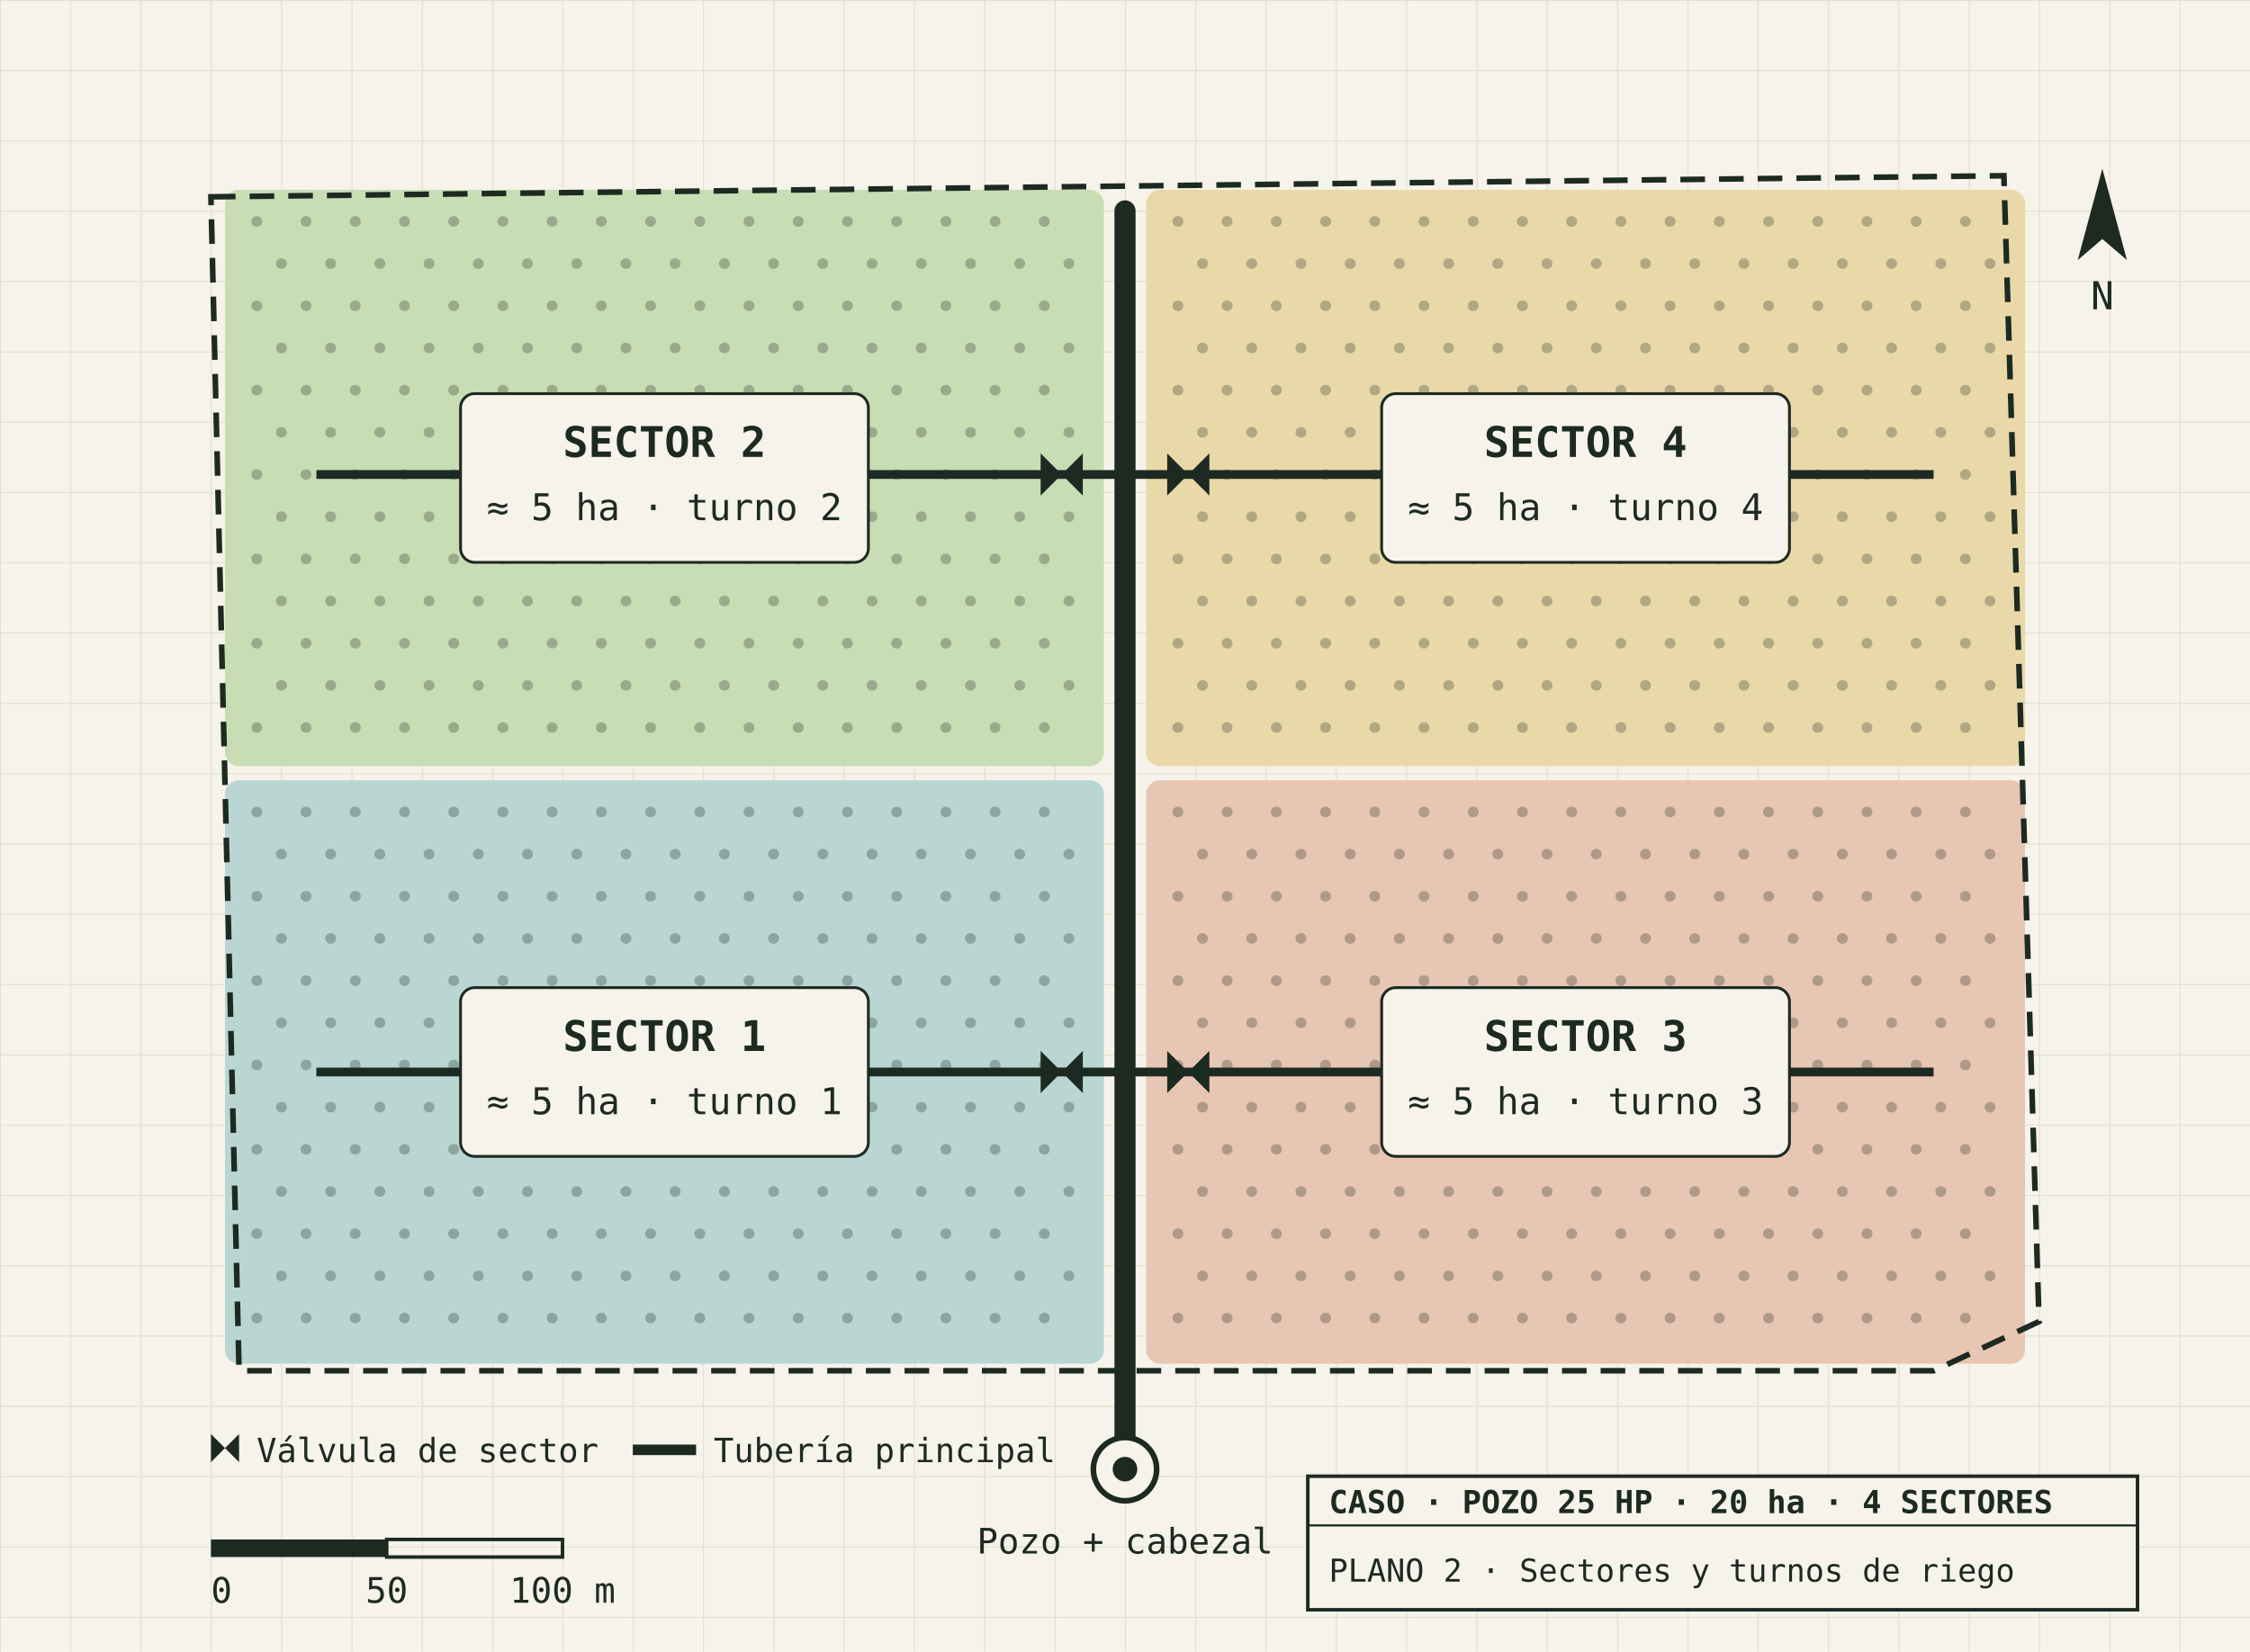
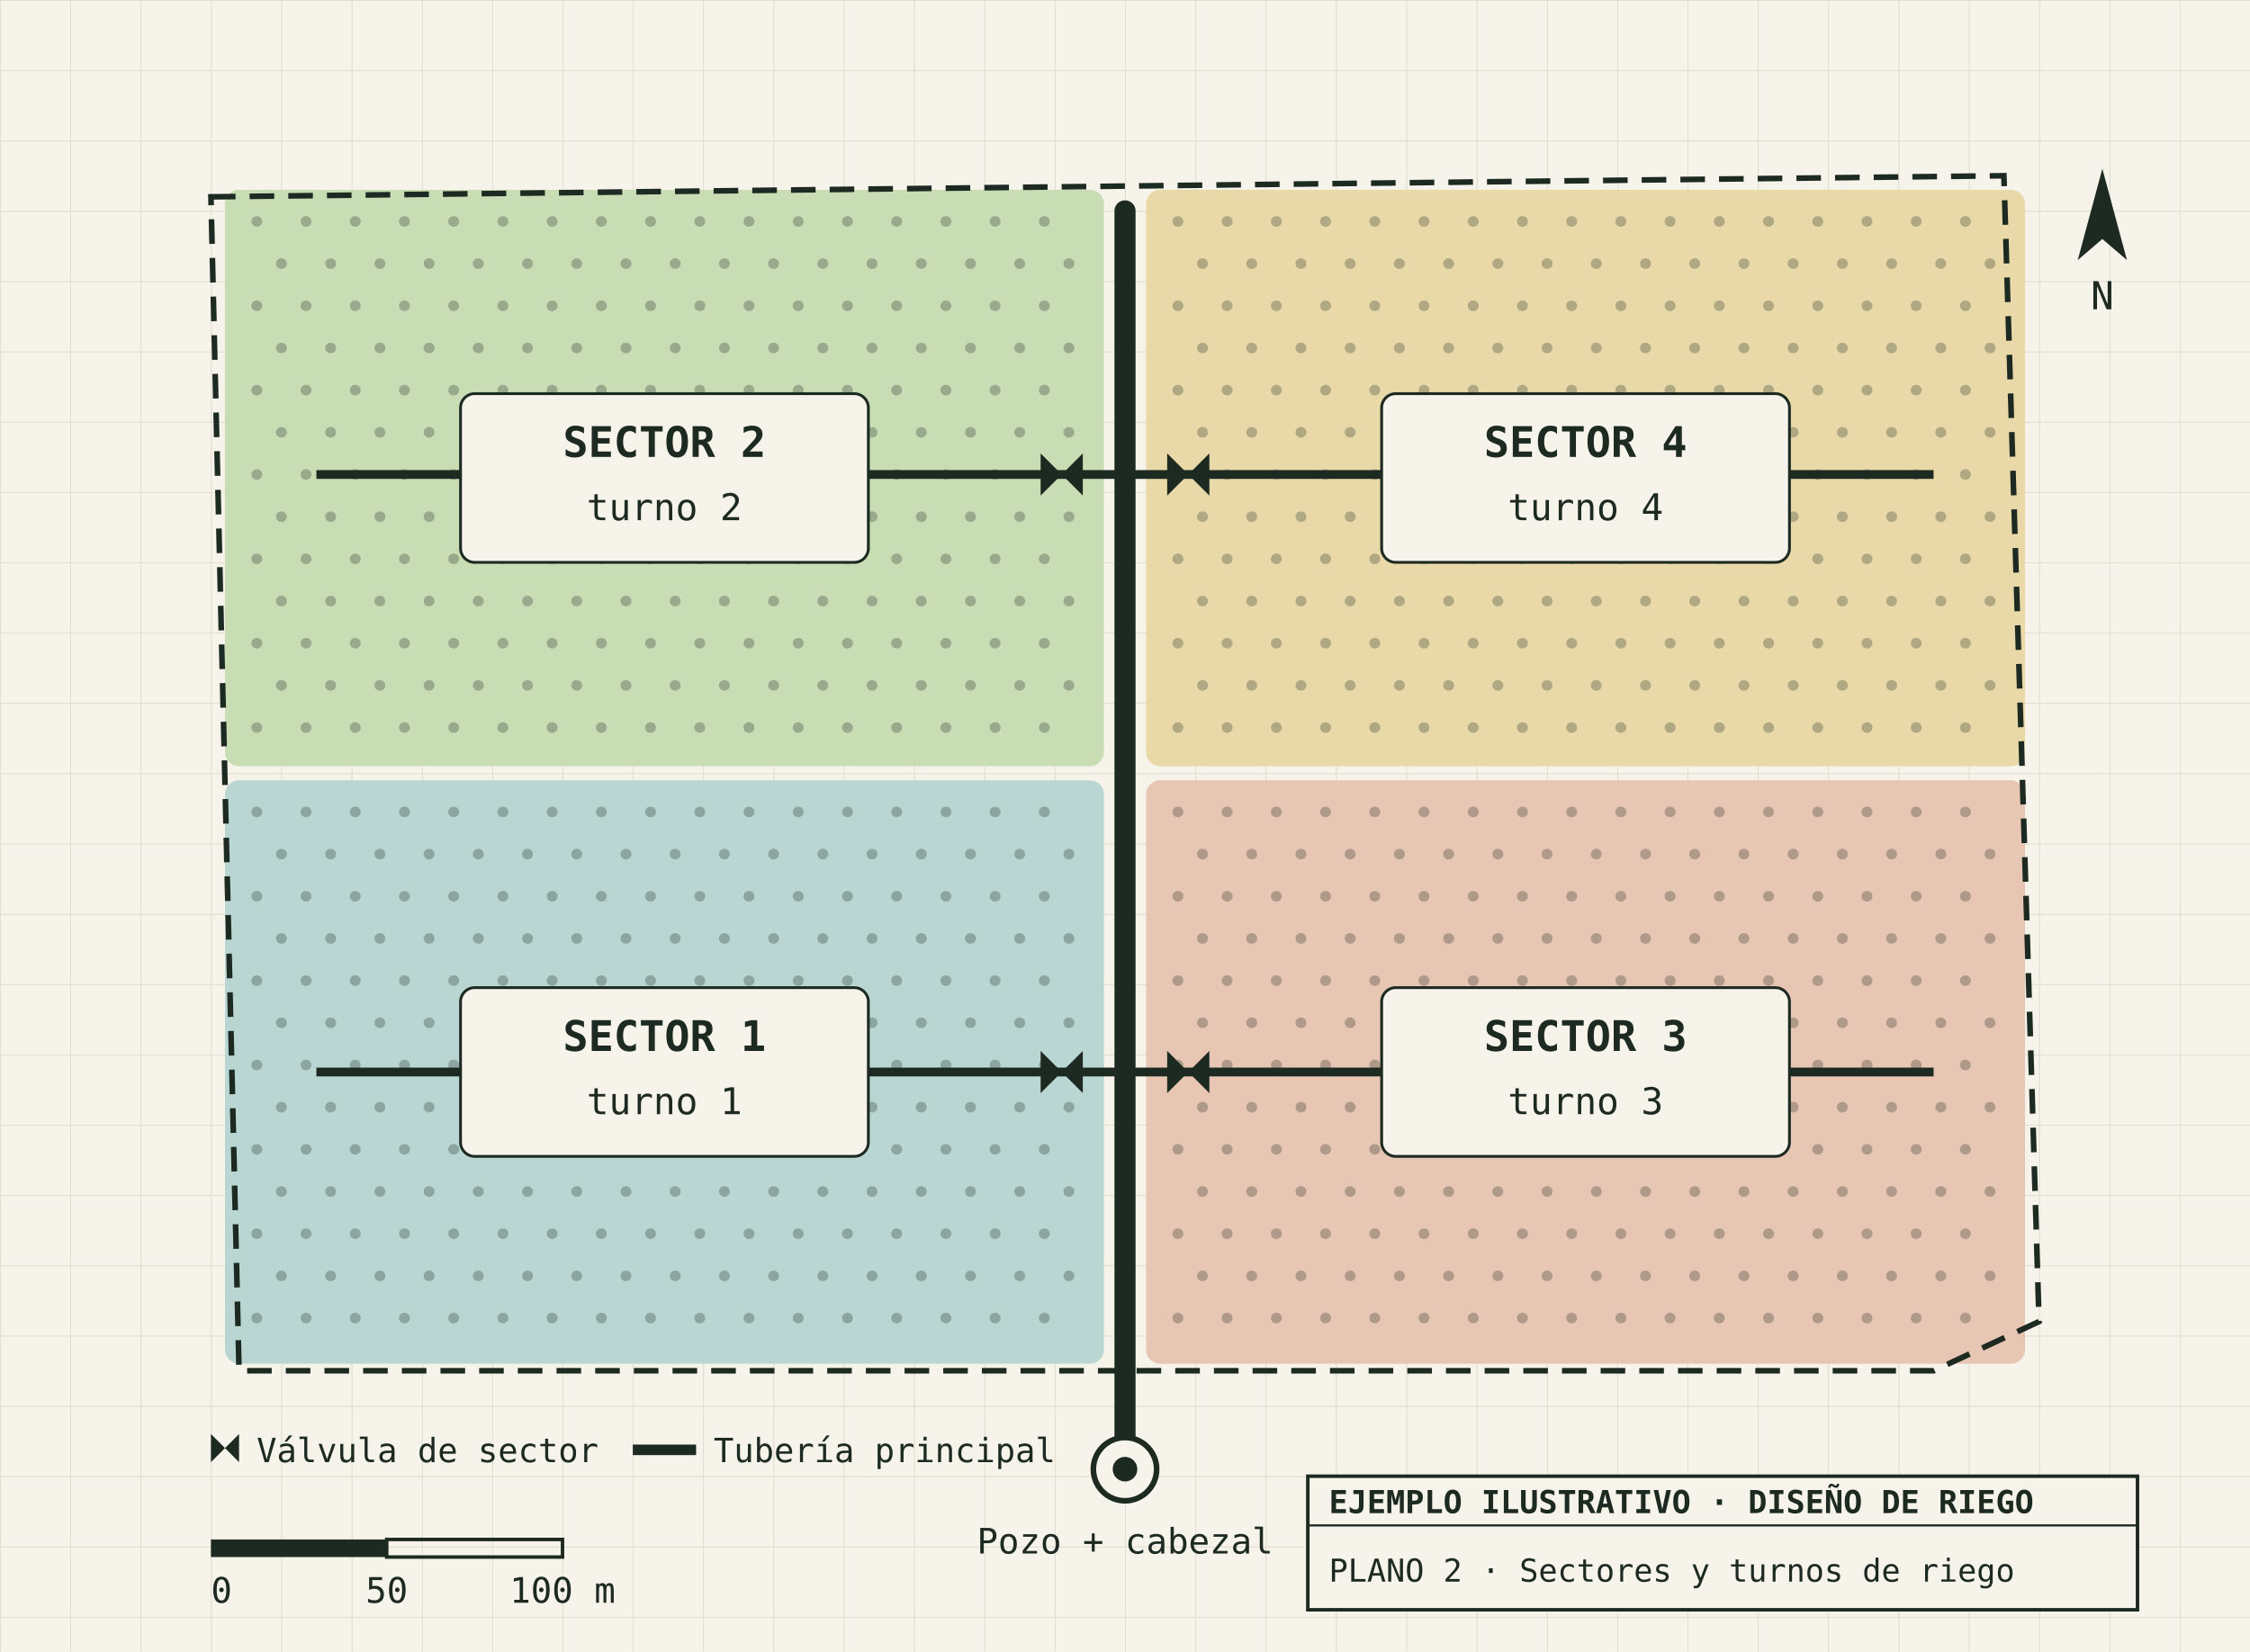
<svg xmlns="http://www.w3.org/2000/svg" viewBox="0 0 640 470" role="img" aria-label="Plano del lote dividido en 4 sectores de riego con sus válvulas" font-family="IBM Plex Mono, ui-monospace, monospace">
  <defs>
-     <pattern id="g-776653424" width="20" height="20" patternUnits="userSpaceOnUse">
+     <pattern id="g-179567216" width="20" height="20" patternUnits="userSpaceOnUse">
      <path d="M20 0H0V20" fill="none" stroke="#D9D3C3" stroke-width=".5" />
    </pattern>
  </defs>
  <rect width="640" height="470" fill="#F6F3EA" />
-   <rect width="640" height="470" fill="url(#g-776653424)" opacity=".7" />
-   <rect x="64" y="54" width="250" height="164.0" rx="4" fill="#C9DDB5" />
-   <path d="M73 63h.1M87 63h.1M101 63h.1M115 63h.1M129 63h.1M143 63h.1M157 63h.1M171 63h.1M185 63h.1M199 63h.1M213 63h.1M227 63h.1M241 63h.1M255 63h.1M269 63h.1M283 63h.1M297 63h.1M80 75h.1M94 75h.1M108 75h.1M122 75h.1M136 75h.1M150 75h.1M164 75h.1M178 75h.1M192 75h.1M206 75h.1M220 75h.1M234 75h.1M248 75h.1M262 75h.1M276 75h.1M290 75h.1M304 75h.1M73 87h.1M87 87h.1M101 87h.1M115 87h.1M129 87h.1M143 87h.1M157 87h.1M171 87h.1M185 87h.1M199 87h.1M213 87h.1M227 87h.1M241 87h.1M255 87h.1M269 87h.1M283 87h.1M297 87h.1M80 99h.1M94 99h.1M108 99h.1M122 99h.1M136 99h.1M150 99h.1M164 99h.1M178 99h.1M192 99h.1M206 99h.1M220 99h.1M234 99h.1M248 99h.1M262 99h.1M276 99h.1M290 99h.1M304 99h.1M73 111h.1M87 111h.1M101 111h.1M115 111h.1M129 111h.1M143 111h.1M157 111h.1M171 111h.1M185 111h.1M199 111h.1M213 111h.1M227 111h.1M241 111h.1M255 111h.1M269 111h.1M283 111h.1M297 111h.1M80 123h.1M94 123h.1M108 123h.1M122 123h.1M136 123h.1M150 123h.1M164 123h.1M178 123h.1M192 123h.1M206 123h.1M220 123h.1M234 123h.1M248 123h.1M262 123h.1M276 123h.1M290 123h.1M304 123h.1M73 135h.1M87 135h.1M101 135h.1M115 135h.1M129 135h.1M143 135h.1M157 135h.1M171 135h.1M185 135h.1M199 135h.1M213 135h.1M227 135h.1M241 135h.1M255 135h.1M269 135h.1M283 135h.1M297 135h.1M80 147h.1M94 147h.1M108 147h.1M122 147h.1M136 147h.1M150 147h.1M164 147h.1M178 147h.1M192 147h.1M206 147h.1M220 147h.1M234 147h.1M248 147h.1M262 147h.1M276 147h.1M290 147h.1M304 147h.1M73 159h.1M87 159h.1M101 159h.1M115 159h.1M129 159h.1M143 159h.1M157 159h.1M171 159h.1M185 159h.1M199 159h.1M213 159h.1M227 159h.1M241 159h.1M255 159h.1M269 159h.1M283 159h.1M297 159h.1M80 171h.1M94 171h.1M108 171h.1M122 171h.1M136 171h.1M150 171h.1M164 171h.1M178 171h.1M192 171h.1M206 171h.1M220 171h.1M234 171h.1M248 171h.1M262 171h.1M276 171h.1M290 171h.1M304 171h.1M73 183h.1M87 183h.1M101 183h.1M115 183h.1M129 183h.1M143 183h.1M157 183h.1M171 183h.1M185 183h.1M199 183h.1M213 183h.1M227 183h.1M241 183h.1M255 183h.1M269 183h.1M283 183h.1M297 183h.1M80 195h.1M94 195h.1M108 195h.1M122 195h.1M136 195h.1M150 195h.1M164 195h.1M178 195h.1M192 195h.1M206 195h.1M220 195h.1M234 195h.1M248 195h.1M262 195h.1M276 195h.1M290 195h.1M304 195h.1M73 207h.1M87 207h.1M101 207h.1M115 207h.1M129 207h.1M143 207h.1M157 207h.1M171 207h.1M185 207h.1M199 207h.1M213 207h.1M227 207h.1M241 207h.1M255 207h.1M269 207h.1M283 207h.1M297 207h.1" stroke="#1D2A22" stroke-opacity=".28" stroke-width="3" stroke-linecap="round" />
-   <rect x="326" y="54" width="250" height="164.0" rx="4" fill="#E9D9A8" />
-   <path d="M335 63h.1M349 63h.1M363 63h.1M377 63h.1M391 63h.1M405 63h.1M419 63h.1M433 63h.1M447 63h.1M461 63h.1M475 63h.1M489 63h.1M503 63h.1M517 63h.1M531 63h.1M545 63h.1M559 63h.1M342 75h.1M356 75h.1M370 75h.1M384 75h.1M398 75h.1M412 75h.1M426 75h.1M440 75h.1M454 75h.1M468 75h.1M482 75h.1M496 75h.1M510 75h.1M524 75h.1M538 75h.1M552 75h.1M566 75h.1M335 87h.1M349 87h.1M363 87h.1M377 87h.1M391 87h.1M405 87h.1M419 87h.1M433 87h.1M447 87h.1M461 87h.1M475 87h.1M489 87h.1M503 87h.1M517 87h.1M531 87h.1M545 87h.1M559 87h.1M342 99h.1M356 99h.1M370 99h.1M384 99h.1M398 99h.1M412 99h.1M426 99h.1M440 99h.1M454 99h.1M468 99h.1M482 99h.1M496 99h.1M510 99h.1M524 99h.1M538 99h.1M552 99h.1M566 99h.1M335 111h.1M349 111h.1M363 111h.1M377 111h.1M391 111h.1M405 111h.1M419 111h.1M433 111h.1M447 111h.1M461 111h.1M475 111h.1M489 111h.1M503 111h.1M517 111h.1M531 111h.1M545 111h.1M559 111h.1M342 123h.1M356 123h.1M370 123h.1M384 123h.1M398 123h.1M412 123h.1M426 123h.1M440 123h.1M454 123h.1M468 123h.1M482 123h.1M496 123h.1M510 123h.1M524 123h.1M538 123h.1M552 123h.1M566 123h.1M335 135h.1M349 135h.1M363 135h.1M377 135h.1M391 135h.1M405 135h.1M419 135h.1M433 135h.1M447 135h.1M461 135h.1M475 135h.1M489 135h.1M503 135h.1M517 135h.1M531 135h.1M545 135h.1M559 135h.1M342 147h.1M356 147h.1M370 147h.1M384 147h.1M398 147h.1M412 147h.1M426 147h.1M440 147h.1M454 147h.1M468 147h.1M482 147h.1M496 147h.1M510 147h.1M524 147h.1M538 147h.1M552 147h.1M566 147h.1M335 159h.1M349 159h.1M363 159h.1M377 159h.1M391 159h.1M405 159h.1M419 159h.1M433 159h.1M447 159h.1M461 159h.1M475 159h.1M489 159h.1M503 159h.1M517 159h.1M531 159h.1M545 159h.1M559 159h.1M342 171h.1M356 171h.1M370 171h.1M384 171h.1M398 171h.1M412 171h.1M426 171h.1M440 171h.1M454 171h.1M468 171h.1M482 171h.1M496 171h.1M510 171h.1M524 171h.1M538 171h.1M552 171h.1M566 171h.1M335 183h.1M349 183h.1M363 183h.1M377 183h.1M391 183h.1M405 183h.1M419 183h.1M433 183h.1M447 183h.1M461 183h.1M475 183h.1M489 183h.1M503 183h.1M517 183h.1M531 183h.1M545 183h.1M559 183h.1M342 195h.1M356 195h.1M370 195h.1M384 195h.1M398 195h.1M412 195h.1M426 195h.1M440 195h.1M454 195h.1M468 195h.1M482 195h.1M496 195h.1M510 195h.1M524 195h.1M538 195h.1M552 195h.1M566 195h.1M335 207h.1M349 207h.1M363 207h.1M377 207h.1M391 207h.1M405 207h.1M419 207h.1M433 207h.1M447 207h.1M461 207h.1M475 207h.1M489 207h.1M503 207h.1M517 207h.1M531 207h.1M545 207h.1M559 207h.1" stroke="#1D2A22" stroke-opacity=".28" stroke-width="3" stroke-linecap="round" />
-   <rect x="64" y="222.0" width="250" height="166.0" rx="4" fill="#B9D6D3" />
-   <path d="M73 231h.1M87 231h.1M101 231h.1M115 231h.1M129 231h.1M143 231h.1M157 231h.1M171 231h.1M185 231h.1M199 231h.1M213 231h.1M227 231h.1M241 231h.1M255 231h.1M269 231h.1M283 231h.1M297 231h.1M80 243h.1M94 243h.1M108 243h.1M122 243h.1M136 243h.1M150 243h.1M164 243h.1M178 243h.1M192 243h.1M206 243h.1M220 243h.1M234 243h.1M248 243h.1M262 243h.1M276 243h.1M290 243h.1M304 243h.1M73 255h.1M87 255h.1M101 255h.1M115 255h.1M129 255h.1M143 255h.1M157 255h.1M171 255h.1M185 255h.1M199 255h.1M213 255h.1M227 255h.1M241 255h.1M255 255h.1M269 255h.1M283 255h.1M297 255h.1M80 267h.1M94 267h.1M108 267h.1M122 267h.1M136 267h.1M150 267h.1M164 267h.1M178 267h.1M192 267h.1M206 267h.1M220 267h.1M234 267h.1M248 267h.1M262 267h.1M276 267h.1M290 267h.1M304 267h.1M73 279h.1M87 279h.1M101 279h.1M115 279h.1M129 279h.1M143 279h.1M157 279h.1M171 279h.1M185 279h.1M199 279h.1M213 279h.1M227 279h.1M241 279h.1M255 279h.1M269 279h.1M283 279h.1M297 279h.1M80 291h.1M94 291h.1M108 291h.1M122 291h.1M136 291h.1M150 291h.1M164 291h.1M178 291h.1M192 291h.1M206 291h.1M220 291h.1M234 291h.1M248 291h.1M262 291h.1M276 291h.1M290 291h.1M304 291h.1M73 303h.1M87 303h.1M101 303h.1M115 303h.1M129 303h.1M143 303h.1M157 303h.1M171 303h.1M185 303h.1M199 303h.1M213 303h.1M227 303h.1M241 303h.1M255 303h.1M269 303h.1M283 303h.1M297 303h.1M80 315h.1M94 315h.1M108 315h.1M122 315h.1M136 315h.1M150 315h.1M164 315h.1M178 315h.1M192 315h.1M206 315h.1M220 315h.1M234 315h.1M248 315h.1M262 315h.1M276 315h.1M290 315h.1M304 315h.1M73 327h.1M87 327h.1M101 327h.1M115 327h.1M129 327h.1M143 327h.1M157 327h.1M171 327h.1M185 327h.1M199 327h.1M213 327h.1M227 327h.1M241 327h.1M255 327h.1M269 327h.1M283 327h.1M297 327h.1M80 339h.1M94 339h.1M108 339h.1M122 339h.1M136 339h.1M150 339h.1M164 339h.1M178 339h.1M192 339h.1M206 339h.1M220 339h.1M234 339h.1M248 339h.1M262 339h.1M276 339h.1M290 339h.1M304 339h.1M73 351h.1M87 351h.1M101 351h.1M115 351h.1M129 351h.1M143 351h.1M157 351h.1M171 351h.1M185 351h.1M199 351h.1M213 351h.1M227 351h.1M241 351h.1M255 351h.1M269 351h.1M283 351h.1M297 351h.1M80 363h.1M94 363h.1M108 363h.1M122 363h.1M136 363h.1M150 363h.1M164 363h.1M178 363h.1M192 363h.1M206 363h.1M220 363h.1M234 363h.1M248 363h.1M262 363h.1M276 363h.1M290 363h.1M304 363h.1M73 375h.1M87 375h.1M101 375h.1M115 375h.1M129 375h.1M143 375h.1M157 375h.1M171 375h.1M185 375h.1M199 375h.1M213 375h.1M227 375h.1M241 375h.1M255 375h.1M269 375h.1M283 375h.1M297 375h.1" stroke="#1D2A22" stroke-opacity=".28" stroke-width="3" stroke-linecap="round" />
-   <rect x="326" y="222.0" width="250" height="166.0" rx="4" fill="#E7C6B3" />
-   <path d="M335 231h.1M349 231h.1M363 231h.1M377 231h.1M391 231h.1M405 231h.1M419 231h.1M433 231h.1M447 231h.1M461 231h.1M475 231h.1M489 231h.1M503 231h.1M517 231h.1M531 231h.1M545 231h.1M559 231h.1M342 243h.1M356 243h.1M370 243h.1M384 243h.1M398 243h.1M412 243h.1M426 243h.1M440 243h.1M454 243h.1M468 243h.1M482 243h.1M496 243h.1M510 243h.1M524 243h.1M538 243h.1M552 243h.1M566 243h.1M335 255h.1M349 255h.1M363 255h.1M377 255h.1M391 255h.1M405 255h.1M419 255h.1M433 255h.1M447 255h.1M461 255h.1M475 255h.1M489 255h.1M503 255h.1M517 255h.1M531 255h.1M545 255h.1M559 255h.1M342 267h.1M356 267h.1M370 267h.1M384 267h.1M398 267h.1M412 267h.1M426 267h.1M440 267h.1M454 267h.1M468 267h.1M482 267h.1M496 267h.1M510 267h.1M524 267h.1M538 267h.1M552 267h.1M566 267h.1M335 279h.1M349 279h.1M363 279h.1M377 279h.1M391 279h.1M405 279h.1M419 279h.1M433 279h.1M447 279h.1M461 279h.1M475 279h.1M489 279h.1M503 279h.1M517 279h.1M531 279h.1M545 279h.1M559 279h.1M342 291h.1M356 291h.1M370 291h.1M384 291h.1M398 291h.1M412 291h.1M426 291h.1M440 291h.1M454 291h.1M468 291h.1M482 291h.1M496 291h.1M510 291h.1M524 291h.1M538 291h.1M552 291h.1M566 291h.1M335 303h.1M349 303h.1M363 303h.1M377 303h.1M391 303h.1M405 303h.1M419 303h.1M433 303h.1M447 303h.1M461 303h.1M475 303h.1M489 303h.1M503 303h.1M517 303h.1M531 303h.1M545 303h.1M559 303h.1M342 315h.1M356 315h.1M370 315h.1M384 315h.1M398 315h.1M412 315h.1M426 315h.1M440 315h.1M454 315h.1M468 315h.1M482 315h.1M496 315h.1M510 315h.1M524 315h.1M538 315h.1M552 315h.1M566 315h.1M335 327h.1M349 327h.1M363 327h.1M377 327h.1M391 327h.1M405 327h.1M419 327h.1M433 327h.1M447 327h.1M461 327h.1M475 327h.1M489 327h.1M503 327h.1M517 327h.1M531 327h.1M545 327h.1M559 327h.1M342 339h.1M356 339h.1M370 339h.1M384 339h.1M398 339h.1M412 339h.1M426 339h.1M440 339h.1M454 339h.1M468 339h.1M482 339h.1M496 339h.1M510 339h.1M524 339h.1M538 339h.1M552 339h.1M566 339h.1M335 351h.1M349 351h.1M363 351h.1M377 351h.1M391 351h.1M405 351h.1M419 351h.1M433 351h.1M447 351h.1M461 351h.1M475 351h.1M489 351h.1M503 351h.1M517 351h.1M531 351h.1M545 351h.1M559 351h.1M342 363h.1M356 363h.1M370 363h.1M384 363h.1M398 363h.1M412 363h.1M426 363h.1M440 363h.1M454 363h.1M468 363h.1M482 363h.1M496 363h.1M510 363h.1M524 363h.1M538 363h.1M552 363h.1M566 363h.1M335 375h.1M349 375h.1M363 375h.1M377 375h.1M391 375h.1M405 375h.1M419 375h.1M433 375h.1M447 375h.1M461 375h.1M475 375h.1M489 375h.1M503 375h.1M517 375h.1M531 375h.1M545 375h.1M559 375h.1" stroke="#1D2A22" stroke-opacity=".28" stroke-width="3" stroke-linecap="round" />
-   <path d="M60 56 L570 50 L580 376 L550 390 L68 390 Z" fill="none" stroke="#1D2A22" stroke-width="1.6" stroke-dasharray="7 4" />
-   <path d="M320 410V60" stroke="#1D2A22" stroke-width="6" stroke-linecap="round" />
-   <path d="M320 135H90" stroke="#1D2A22" stroke-width="2.5" stroke-dasharray="1 0" />
-   <g transform="translate(302,135)">
-     <path d="M-6 -6L6 6V-6L-6 6Z" fill="#1D2A22" />
-   </g>
-   <path d="M320 135H550" stroke="#1D2A22" stroke-width="2.5" stroke-dasharray="1 0" />
-   <g transform="translate(338,135)">
-     <path d="M-6 -6L6 6V-6L-6 6Z" fill="#1D2A22" />
-   </g>
-   <path d="M320 305H90" stroke="#1D2A22" stroke-width="2.5" stroke-dasharray="1 0" />
-   <g transform="translate(302,305)">
-     <path d="M-6 -6L6 6V-6L-6 6Z" fill="#1D2A22" />
-   </g>
-   <path d="M320 305H550" stroke="#1D2A22" stroke-width="2.5" stroke-dasharray="1 0" />
-   <g transform="translate(338,305)">
-     <path d="M-6 -6L6 6V-6L-6 6Z" fill="#1D2A22" />
-   </g>
-   <g font-size="12" fill="#1D2A22" text-anchor="middle">
-     <rect x="131.0" y="112.0" width="116" height="48" rx="4" fill="#F6F3EA" stroke="#1D2A22" stroke-width=".8" />
-     <text x="189.0" y="130.0" font-weight="600">SECTOR 2</text>
-     <text x="189.0" y="148.0" font-size="10.5">≈ 5 ha · turno 2</text>
-   </g>
-   <g font-size="12" fill="#1D2A22" text-anchor="middle">
-     <rect x="393.0" y="112.0" width="116" height="48" rx="4" fill="#F6F3EA" stroke="#1D2A22" stroke-width=".8" />
-     <text x="451.0" y="130.0" font-weight="600">SECTOR 4</text>
-     <text x="451.0" y="148.0" font-size="10.5">≈ 5 ha · turno 4</text>
-   </g>
-   <g font-size="12" fill="#1D2A22" text-anchor="middle">
-     <rect x="131.0" y="281.0" width="116" height="48" rx="4" fill="#F6F3EA" stroke="#1D2A22" stroke-width=".8" />
-     <text x="189.0" y="299.0" font-weight="600">SECTOR 1</text>
-     <text x="189.0" y="317.0" font-size="10.5">≈ 5 ha · turno 1</text>
-   </g>
-   <g font-size="12" fill="#1D2A22" text-anchor="middle">
-     <rect x="393.0" y="281.0" width="116" height="48" rx="4" fill="#F6F3EA" stroke="#1D2A22" stroke-width=".8" />
-     <text x="451.0" y="299.0" font-weight="600">SECTOR 3</text>
-     <text x="451.0" y="317.0" font-size="10.5">≈ 5 ha · turno 3</text>
-   </g>
-   <g transform="translate(320,418)">
-     <circle r="9" fill="#F6F3EA" stroke="#1D2A22" stroke-width="1.6" />
-     <circle r="3.5" fill="#1D2A22" />
-     <text y="24" font-size="10" text-anchor="middle" fill="#1D2A22">Pozo + cabezal</text>
-   </g>
-   <g transform="translate(60,404)" font-size="9.5" fill="#1D2A22">
-     <path d="M0 4L8 12V4L0 12Z" fill="#1D2A22" />
-     <text x="13" y="12">Válvula de sector</text>
-     <rect x="120" y="7" width="18" height="3" fill="#1D2A22" />
-     <text x="143" y="12">Tubería principal</text>
-   </g>
-   <g transform="translate(598,70)" fill="#1D2A22">
-     <path d="M0 -22 L7 4 L0 -2 L-7 4 Z" />
-     <text y="18" font-size="11" text-anchor="middle">N</text>
-   </g>
-   <g transform="translate(60,438)" font-size="10" fill="#1D2A22">
-     <rect width="50" height="5" fill="#1D2A22" />
-     <rect x="50" width="50" height="5" fill="none" stroke="#1D2A22" />
-     <text y="18">0</text>
-     <text x="50" y="18" text-anchor="middle">50</text>
-     <text x="100" y="18" text-anchor="middle">100 m</text>
-   </g>
-   <g transform="translate(372,420)" font-size="9" fill="#1D2A22">
-     <rect width="236" height="38" fill="#F6F3EA" stroke="#1D2A22" />
-     <line x1="0" y1="14" x2="236" y2="14" stroke="#1D2A22" stroke-width=".6" />
-     <text x="6" y="10.5" font-weight="600">CASO · POZO 25 HP · 20 ha · 4 SECTORES</text>
-     <text x="6" y="30">PLANO 2 · Sectores y turnos de riego</text>
+   <rect width="640" height="470" fill="url(#g-179567216)" opacity=".7" />
+   <g class="dibujo">
+     <rect x="64" y="54" width="250" height="164.0" rx="4" fill="#C9DDB5" />
+     <path d="M73 63h.1M87 63h.1M101 63h.1M115 63h.1M129 63h.1M143 63h.1M157 63h.1M171 63h.1M185 63h.1M199 63h.1M213 63h.1M227 63h.1M241 63h.1M255 63h.1M269 63h.1M283 63h.1M297 63h.1M80 75h.1M94 75h.1M108 75h.1M122 75h.1M136 75h.1M150 75h.1M164 75h.1M178 75h.1M192 75h.1M206 75h.1M220 75h.1M234 75h.1M248 75h.1M262 75h.1M276 75h.1M290 75h.1M304 75h.1M73 87h.1M87 87h.1M101 87h.1M115 87h.1M129 87h.1M143 87h.1M157 87h.1M171 87h.1M185 87h.1M199 87h.1M213 87h.1M227 87h.1M241 87h.1M255 87h.1M269 87h.1M283 87h.1M297 87h.1M80 99h.1M94 99h.1M108 99h.1M122 99h.1M136 99h.1M150 99h.1M164 99h.1M178 99h.1M192 99h.1M206 99h.1M220 99h.1M234 99h.1M248 99h.1M262 99h.1M276 99h.1M290 99h.1M304 99h.1M73 111h.1M87 111h.1M101 111h.1M115 111h.1M129 111h.1M143 111h.1M157 111h.1M171 111h.1M185 111h.1M199 111h.1M213 111h.1M227 111h.1M241 111h.1M255 111h.1M269 111h.1M283 111h.1M297 111h.1M80 123h.1M94 123h.1M108 123h.1M122 123h.1M136 123h.1M150 123h.1M164 123h.1M178 123h.1M192 123h.1M206 123h.1M220 123h.1M234 123h.1M248 123h.1M262 123h.1M276 123h.1M290 123h.1M304 123h.1M73 135h.1M87 135h.1M101 135h.1M115 135h.1M129 135h.1M143 135h.1M157 135h.1M171 135h.1M185 135h.1M199 135h.1M213 135h.1M227 135h.1M241 135h.1M255 135h.1M269 135h.1M283 135h.1M297 135h.1M80 147h.1M94 147h.1M108 147h.1M122 147h.1M136 147h.1M150 147h.1M164 147h.1M178 147h.1M192 147h.1M206 147h.1M220 147h.1M234 147h.1M248 147h.1M262 147h.1M276 147h.1M290 147h.1M304 147h.1M73 159h.1M87 159h.1M101 159h.1M115 159h.1M129 159h.1M143 159h.1M157 159h.1M171 159h.1M185 159h.1M199 159h.1M213 159h.1M227 159h.1M241 159h.1M255 159h.1M269 159h.1M283 159h.1M297 159h.1M80 171h.1M94 171h.1M108 171h.1M122 171h.1M136 171h.1M150 171h.1M164 171h.1M178 171h.1M192 171h.1M206 171h.1M220 171h.1M234 171h.1M248 171h.1M262 171h.1M276 171h.1M290 171h.1M304 171h.1M73 183h.1M87 183h.1M101 183h.1M115 183h.1M129 183h.1M143 183h.1M157 183h.1M171 183h.1M185 183h.1M199 183h.1M213 183h.1M227 183h.1M241 183h.1M255 183h.1M269 183h.1M283 183h.1M297 183h.1M80 195h.1M94 195h.1M108 195h.1M122 195h.1M136 195h.1M150 195h.1M164 195h.1M178 195h.1M192 195h.1M206 195h.1M220 195h.1M234 195h.1M248 195h.1M262 195h.1M276 195h.1M290 195h.1M304 195h.1M73 207h.1M87 207h.1M101 207h.1M115 207h.1M129 207h.1M143 207h.1M157 207h.1M171 207h.1M185 207h.1M199 207h.1M213 207h.1M227 207h.1M241 207h.1M255 207h.1M269 207h.1M283 207h.1M297 207h.1" stroke="#1D2A22" stroke-opacity=".28" stroke-width="3" stroke-linecap="round" />
+     <rect x="326" y="54" width="250" height="164.0" rx="4" fill="#E9D9A8" />
+     <path d="M335 63h.1M349 63h.1M363 63h.1M377 63h.1M391 63h.1M405 63h.1M419 63h.1M433 63h.1M447 63h.1M461 63h.1M475 63h.1M489 63h.1M503 63h.1M517 63h.1M531 63h.1M545 63h.1M559 63h.1M342 75h.1M356 75h.1M370 75h.1M384 75h.1M398 75h.1M412 75h.1M426 75h.1M440 75h.1M454 75h.1M468 75h.1M482 75h.1M496 75h.1M510 75h.1M524 75h.1M538 75h.1M552 75h.1M566 75h.1M335 87h.1M349 87h.1M363 87h.1M377 87h.1M391 87h.1M405 87h.1M419 87h.1M433 87h.1M447 87h.1M461 87h.1M475 87h.1M489 87h.1M503 87h.1M517 87h.1M531 87h.1M545 87h.1M559 87h.1M342 99h.1M356 99h.1M370 99h.1M384 99h.1M398 99h.1M412 99h.1M426 99h.1M440 99h.1M454 99h.1M468 99h.1M482 99h.1M496 99h.1M510 99h.1M524 99h.1M538 99h.1M552 99h.1M566 99h.1M335 111h.1M349 111h.1M363 111h.1M377 111h.1M391 111h.1M405 111h.1M419 111h.1M433 111h.1M447 111h.1M461 111h.1M475 111h.1M489 111h.1M503 111h.1M517 111h.1M531 111h.1M545 111h.1M559 111h.1M342 123h.1M356 123h.1M370 123h.1M384 123h.1M398 123h.1M412 123h.1M426 123h.1M440 123h.1M454 123h.1M468 123h.1M482 123h.1M496 123h.1M510 123h.1M524 123h.1M538 123h.1M552 123h.1M566 123h.1M335 135h.1M349 135h.1M363 135h.1M377 135h.1M391 135h.1M405 135h.1M419 135h.1M433 135h.1M447 135h.1M461 135h.1M475 135h.1M489 135h.1M503 135h.1M517 135h.1M531 135h.1M545 135h.1M559 135h.1M342 147h.1M356 147h.1M370 147h.1M384 147h.1M398 147h.1M412 147h.1M426 147h.1M440 147h.1M454 147h.1M468 147h.1M482 147h.1M496 147h.1M510 147h.1M524 147h.1M538 147h.1M552 147h.1M566 147h.1M335 159h.1M349 159h.1M363 159h.1M377 159h.1M391 159h.1M405 159h.1M419 159h.1M433 159h.1M447 159h.1M461 159h.1M475 159h.1M489 159h.1M503 159h.1M517 159h.1M531 159h.1M545 159h.1M559 159h.1M342 171h.1M356 171h.1M370 171h.1M384 171h.1M398 171h.1M412 171h.1M426 171h.1M440 171h.1M454 171h.1M468 171h.1M482 171h.1M496 171h.1M510 171h.1M524 171h.1M538 171h.1M552 171h.1M566 171h.1M335 183h.1M349 183h.1M363 183h.1M377 183h.1M391 183h.1M405 183h.1M419 183h.1M433 183h.1M447 183h.1M461 183h.1M475 183h.1M489 183h.1M503 183h.1M517 183h.1M531 183h.1M545 183h.1M559 183h.1M342 195h.1M356 195h.1M370 195h.1M384 195h.1M398 195h.1M412 195h.1M426 195h.1M440 195h.1M454 195h.1M468 195h.1M482 195h.1M496 195h.1M510 195h.1M524 195h.1M538 195h.1M552 195h.1M566 195h.1M335 207h.1M349 207h.1M363 207h.1M377 207h.1M391 207h.1M405 207h.1M419 207h.1M433 207h.1M447 207h.1M461 207h.1M475 207h.1M489 207h.1M503 207h.1M517 207h.1M531 207h.1M545 207h.1M559 207h.1" stroke="#1D2A22" stroke-opacity=".28" stroke-width="3" stroke-linecap="round" />
+     <rect x="64" y="222.0" width="250" height="166.0" rx="4" fill="#B9D6D3" />
+     <path d="M73 231h.1M87 231h.1M101 231h.1M115 231h.1M129 231h.1M143 231h.1M157 231h.1M171 231h.1M185 231h.1M199 231h.1M213 231h.1M227 231h.1M241 231h.1M255 231h.1M269 231h.1M283 231h.1M297 231h.1M80 243h.1M94 243h.1M108 243h.1M122 243h.1M136 243h.1M150 243h.1M164 243h.1M178 243h.1M192 243h.1M206 243h.1M220 243h.1M234 243h.1M248 243h.1M262 243h.1M276 243h.1M290 243h.1M304 243h.1M73 255h.1M87 255h.1M101 255h.1M115 255h.1M129 255h.1M143 255h.1M157 255h.1M171 255h.1M185 255h.1M199 255h.1M213 255h.1M227 255h.1M241 255h.1M255 255h.1M269 255h.1M283 255h.1M297 255h.1M80 267h.1M94 267h.1M108 267h.1M122 267h.1M136 267h.1M150 267h.1M164 267h.1M178 267h.1M192 267h.1M206 267h.1M220 267h.1M234 267h.1M248 267h.1M262 267h.1M276 267h.1M290 267h.1M304 267h.1M73 279h.1M87 279h.1M101 279h.1M115 279h.1M129 279h.1M143 279h.1M157 279h.1M171 279h.1M185 279h.1M199 279h.1M213 279h.1M227 279h.1M241 279h.1M255 279h.1M269 279h.1M283 279h.1M297 279h.1M80 291h.1M94 291h.1M108 291h.1M122 291h.1M136 291h.1M150 291h.1M164 291h.1M178 291h.1M192 291h.1M206 291h.1M220 291h.1M234 291h.1M248 291h.1M262 291h.1M276 291h.1M290 291h.1M304 291h.1M73 303h.1M87 303h.1M101 303h.1M115 303h.1M129 303h.1M143 303h.1M157 303h.1M171 303h.1M185 303h.1M199 303h.1M213 303h.1M227 303h.1M241 303h.1M255 303h.1M269 303h.1M283 303h.1M297 303h.1M80 315h.1M94 315h.1M108 315h.1M122 315h.1M136 315h.1M150 315h.1M164 315h.1M178 315h.1M192 315h.1M206 315h.1M220 315h.1M234 315h.1M248 315h.1M262 315h.1M276 315h.1M290 315h.1M304 315h.1M73 327h.1M87 327h.1M101 327h.1M115 327h.1M129 327h.1M143 327h.1M157 327h.1M171 327h.1M185 327h.1M199 327h.1M213 327h.1M227 327h.1M241 327h.1M255 327h.1M269 327h.1M283 327h.1M297 327h.1M80 339h.1M94 339h.1M108 339h.1M122 339h.1M136 339h.1M150 339h.1M164 339h.1M178 339h.1M192 339h.1M206 339h.1M220 339h.1M234 339h.1M248 339h.1M262 339h.1M276 339h.1M290 339h.1M304 339h.1M73 351h.1M87 351h.1M101 351h.1M115 351h.1M129 351h.1M143 351h.1M157 351h.1M171 351h.1M185 351h.1M199 351h.1M213 351h.1M227 351h.1M241 351h.1M255 351h.1M269 351h.1M283 351h.1M297 351h.1M80 363h.1M94 363h.1M108 363h.1M122 363h.1M136 363h.1M150 363h.1M164 363h.1M178 363h.1M192 363h.1M206 363h.1M220 363h.1M234 363h.1M248 363h.1M262 363h.1M276 363h.1M290 363h.1M304 363h.1M73 375h.1M87 375h.1M101 375h.1M115 375h.1M129 375h.1M143 375h.1M157 375h.1M171 375h.1M185 375h.1M199 375h.1M213 375h.1M227 375h.1M241 375h.1M255 375h.1M269 375h.1M283 375h.1M297 375h.1" stroke="#1D2A22" stroke-opacity=".28" stroke-width="3" stroke-linecap="round" />
+     <rect x="326" y="222.0" width="250" height="166.0" rx="4" fill="#E7C6B3" />
+     <path d="M335 231h.1M349 231h.1M363 231h.1M377 231h.1M391 231h.1M405 231h.1M419 231h.1M433 231h.1M447 231h.1M461 231h.1M475 231h.1M489 231h.1M503 231h.1M517 231h.1M531 231h.1M545 231h.1M559 231h.1M342 243h.1M356 243h.1M370 243h.1M384 243h.1M398 243h.1M412 243h.1M426 243h.1M440 243h.1M454 243h.1M468 243h.1M482 243h.1M496 243h.1M510 243h.1M524 243h.1M538 243h.1M552 243h.1M566 243h.1M335 255h.1M349 255h.1M363 255h.1M377 255h.1M391 255h.1M405 255h.1M419 255h.1M433 255h.1M447 255h.1M461 255h.1M475 255h.1M489 255h.1M503 255h.1M517 255h.1M531 255h.1M545 255h.1M559 255h.1M342 267h.1M356 267h.1M370 267h.1M384 267h.1M398 267h.1M412 267h.1M426 267h.1M440 267h.1M454 267h.1M468 267h.1M482 267h.1M496 267h.1M510 267h.1M524 267h.1M538 267h.1M552 267h.1M566 267h.1M335 279h.1M349 279h.1M363 279h.1M377 279h.1M391 279h.1M405 279h.1M419 279h.1M433 279h.1M447 279h.1M461 279h.1M475 279h.1M489 279h.1M503 279h.1M517 279h.1M531 279h.1M545 279h.1M559 279h.1M342 291h.1M356 291h.1M370 291h.1M384 291h.1M398 291h.1M412 291h.1M426 291h.1M440 291h.1M454 291h.1M468 291h.1M482 291h.1M496 291h.1M510 291h.1M524 291h.1M538 291h.1M552 291h.1M566 291h.1M335 303h.1M349 303h.1M363 303h.1M377 303h.1M391 303h.1M405 303h.1M419 303h.1M433 303h.1M447 303h.1M461 303h.1M475 303h.1M489 303h.1M503 303h.1M517 303h.1M531 303h.1M545 303h.1M559 303h.1M342 315h.1M356 315h.1M370 315h.1M384 315h.1M398 315h.1M412 315h.1M426 315h.1M440 315h.1M454 315h.1M468 315h.1M482 315h.1M496 315h.1M510 315h.1M524 315h.1M538 315h.1M552 315h.1M566 315h.1M335 327h.1M349 327h.1M363 327h.1M377 327h.1M391 327h.1M405 327h.1M419 327h.1M433 327h.1M447 327h.1M461 327h.1M475 327h.1M489 327h.1M503 327h.1M517 327h.1M531 327h.1M545 327h.1M559 327h.1M342 339h.1M356 339h.1M370 339h.1M384 339h.1M398 339h.1M412 339h.1M426 339h.1M440 339h.1M454 339h.1M468 339h.1M482 339h.1M496 339h.1M510 339h.1M524 339h.1M538 339h.1M552 339h.1M566 339h.1M335 351h.1M349 351h.1M363 351h.1M377 351h.1M391 351h.1M405 351h.1M419 351h.1M433 351h.1M447 351h.1M461 351h.1M475 351h.1M489 351h.1M503 351h.1M517 351h.1M531 351h.1M545 351h.1M559 351h.1M342 363h.1M356 363h.1M370 363h.1M384 363h.1M398 363h.1M412 363h.1M426 363h.1M440 363h.1M454 363h.1M468 363h.1M482 363h.1M496 363h.1M510 363h.1M524 363h.1M538 363h.1M552 363h.1M566 363h.1M335 375h.1M349 375h.1M363 375h.1M377 375h.1M391 375h.1M405 375h.1M419 375h.1M433 375h.1M447 375h.1M461 375h.1M475 375h.1M489 375h.1M503 375h.1M517 375h.1M531 375h.1M545 375h.1M559 375h.1" stroke="#1D2A22" stroke-opacity=".28" stroke-width="3" stroke-linecap="round" />
+     <path d="M60 56 L570 50 L580 376 L550 390 L68 390 Z" fill="none" stroke="#1D2A22" stroke-width="1.6" stroke-dasharray="7 4" />
+     <path d="M320 410V60" stroke="#1D2A22" stroke-width="6" stroke-linecap="round" />
+     <path d="M320 135H90" stroke="#1D2A22" stroke-width="2.5" stroke-dasharray="1 0" />
+     <g transform="translate(302,135)">
+       <path d="M-6 -6L6 6V-6L-6 6Z" fill="#1D2A22" />
+     </g>
+     <path d="M320 135H550" stroke="#1D2A22" stroke-width="2.5" stroke-dasharray="1 0" />
+     <g transform="translate(338,135)">
+       <path d="M-6 -6L6 6V-6L-6 6Z" fill="#1D2A22" />
+     </g>
+     <path d="M320 305H90" stroke="#1D2A22" stroke-width="2.5" stroke-dasharray="1 0" />
+     <g transform="translate(302,305)">
+       <path d="M-6 -6L6 6V-6L-6 6Z" fill="#1D2A22" />
+     </g>
+     <path d="M320 305H550" stroke="#1D2A22" stroke-width="2.5" stroke-dasharray="1 0" />
+     <g transform="translate(338,305)">
+       <path d="M-6 -6L6 6V-6L-6 6Z" fill="#1D2A22" />
+     </g>
+     <g font-size="12" fill="#1D2A22" text-anchor="middle">
+       <rect x="131.0" y="112.0" width="116" height="48" rx="4" fill="#F6F3EA" stroke="#1D2A22" stroke-width=".8" />
+       <text x="189.0" y="130.0" font-weight="600">SECTOR 2</text>
+       <text x="189.0" y="148.0" font-size="10.5">turno 2</text>
+     </g>
+     <g font-size="12" fill="#1D2A22" text-anchor="middle">
+       <rect x="393.0" y="112.0" width="116" height="48" rx="4" fill="#F6F3EA" stroke="#1D2A22" stroke-width=".8" />
+       <text x="451.0" y="130.0" font-weight="600">SECTOR 4</text>
+       <text x="451.0" y="148.0" font-size="10.5">turno 4</text>
+     </g>
+     <g font-size="12" fill="#1D2A22" text-anchor="middle">
+       <rect x="131.0" y="281.0" width="116" height="48" rx="4" fill="#F6F3EA" stroke="#1D2A22" stroke-width=".8" />
+       <text x="189.0" y="299.0" font-weight="600">SECTOR 1</text>
+       <text x="189.0" y="317.0" font-size="10.5">turno 1</text>
+     </g>
+     <g font-size="12" fill="#1D2A22" text-anchor="middle">
+       <rect x="393.0" y="281.0" width="116" height="48" rx="4" fill="#F6F3EA" stroke="#1D2A22" stroke-width=".8" />
+       <text x="451.0" y="299.0" font-weight="600">SECTOR 3</text>
+       <text x="451.0" y="317.0" font-size="10.5">turno 3</text>
+     </g>
+     <g transform="translate(320,418)">
+       <circle r="9" fill="#F6F3EA" stroke="#1D2A22" stroke-width="1.6" />
+       <circle r="3.5" fill="#1D2A22" />
+       <text y="24" font-size="10" text-anchor="middle" fill="#1D2A22">Pozo + cabezal</text>
+     </g>
+     <g transform="translate(60,404)" font-size="9.5" fill="#1D2A22">
+       <path d="M0 4L8 12V4L0 12Z" fill="#1D2A22" />
+       <text x="13" y="12">Válvula de sector</text>
+       <rect x="120" y="7" width="18" height="3" fill="#1D2A22" />
+       <text x="143" y="12">Tubería principal</text>
+     </g>
+     <g transform="translate(598,70)" fill="#1D2A22">
+       <path d="M0 -22 L7 4 L0 -2 L-7 4 Z" />
+       <text y="18" font-size="11" text-anchor="middle">N</text>
+     </g>
+     <g transform="translate(60,438)" font-size="10" fill="#1D2A22">
+       <rect width="50" height="5" fill="#1D2A22" />
+       <rect x="50" width="50" height="5" fill="none" stroke="#1D2A22" />
+       <text y="18">0</text>
+       <text x="50" y="18" text-anchor="middle">50</text>
+       <text x="100" y="18" text-anchor="middle">100 m</text>
+     </g>
+     <g transform="translate(372,420)" font-size="9" fill="#1D2A22">
+       <rect width="236" height="38" fill="#F6F3EA" stroke="#1D2A22" />
+       <line x1="0" y1="14" x2="236" y2="14" stroke="#1D2A22" stroke-width=".6" />
+       <text x="6" y="10.5" font-weight="600">EJEMPLO ILUSTRATIVO · DISEÑO DE RIEGO</text>
+       <text x="6" y="30">PLANO 2 · Sectores y turnos de riego</text>
+     </g>
  </g>
</svg>
